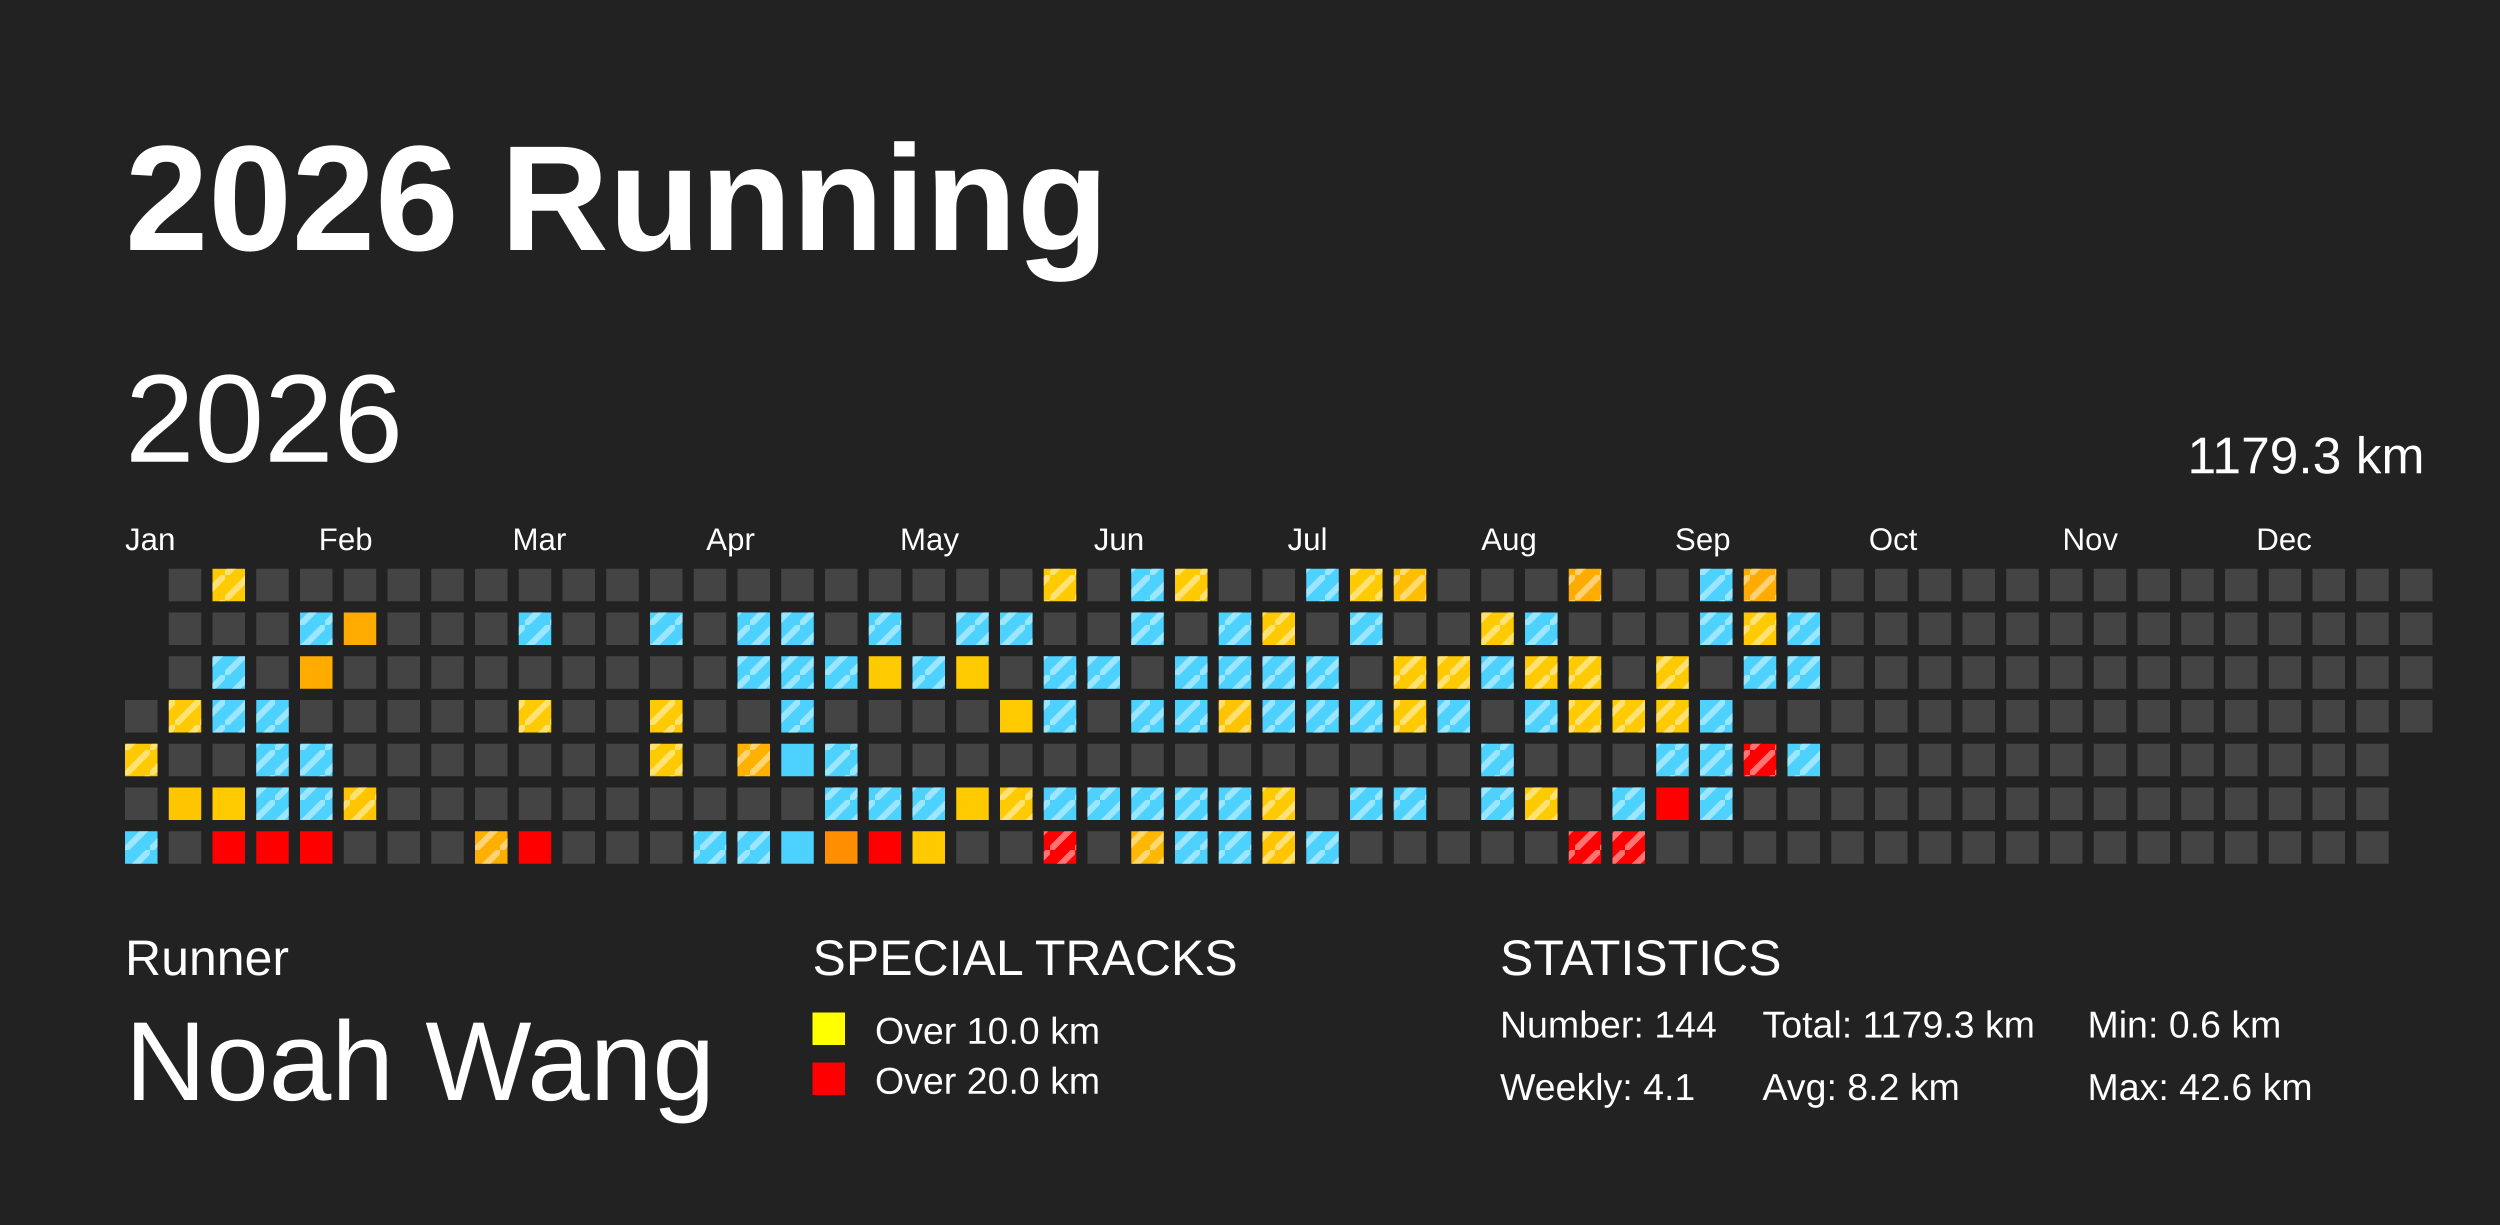
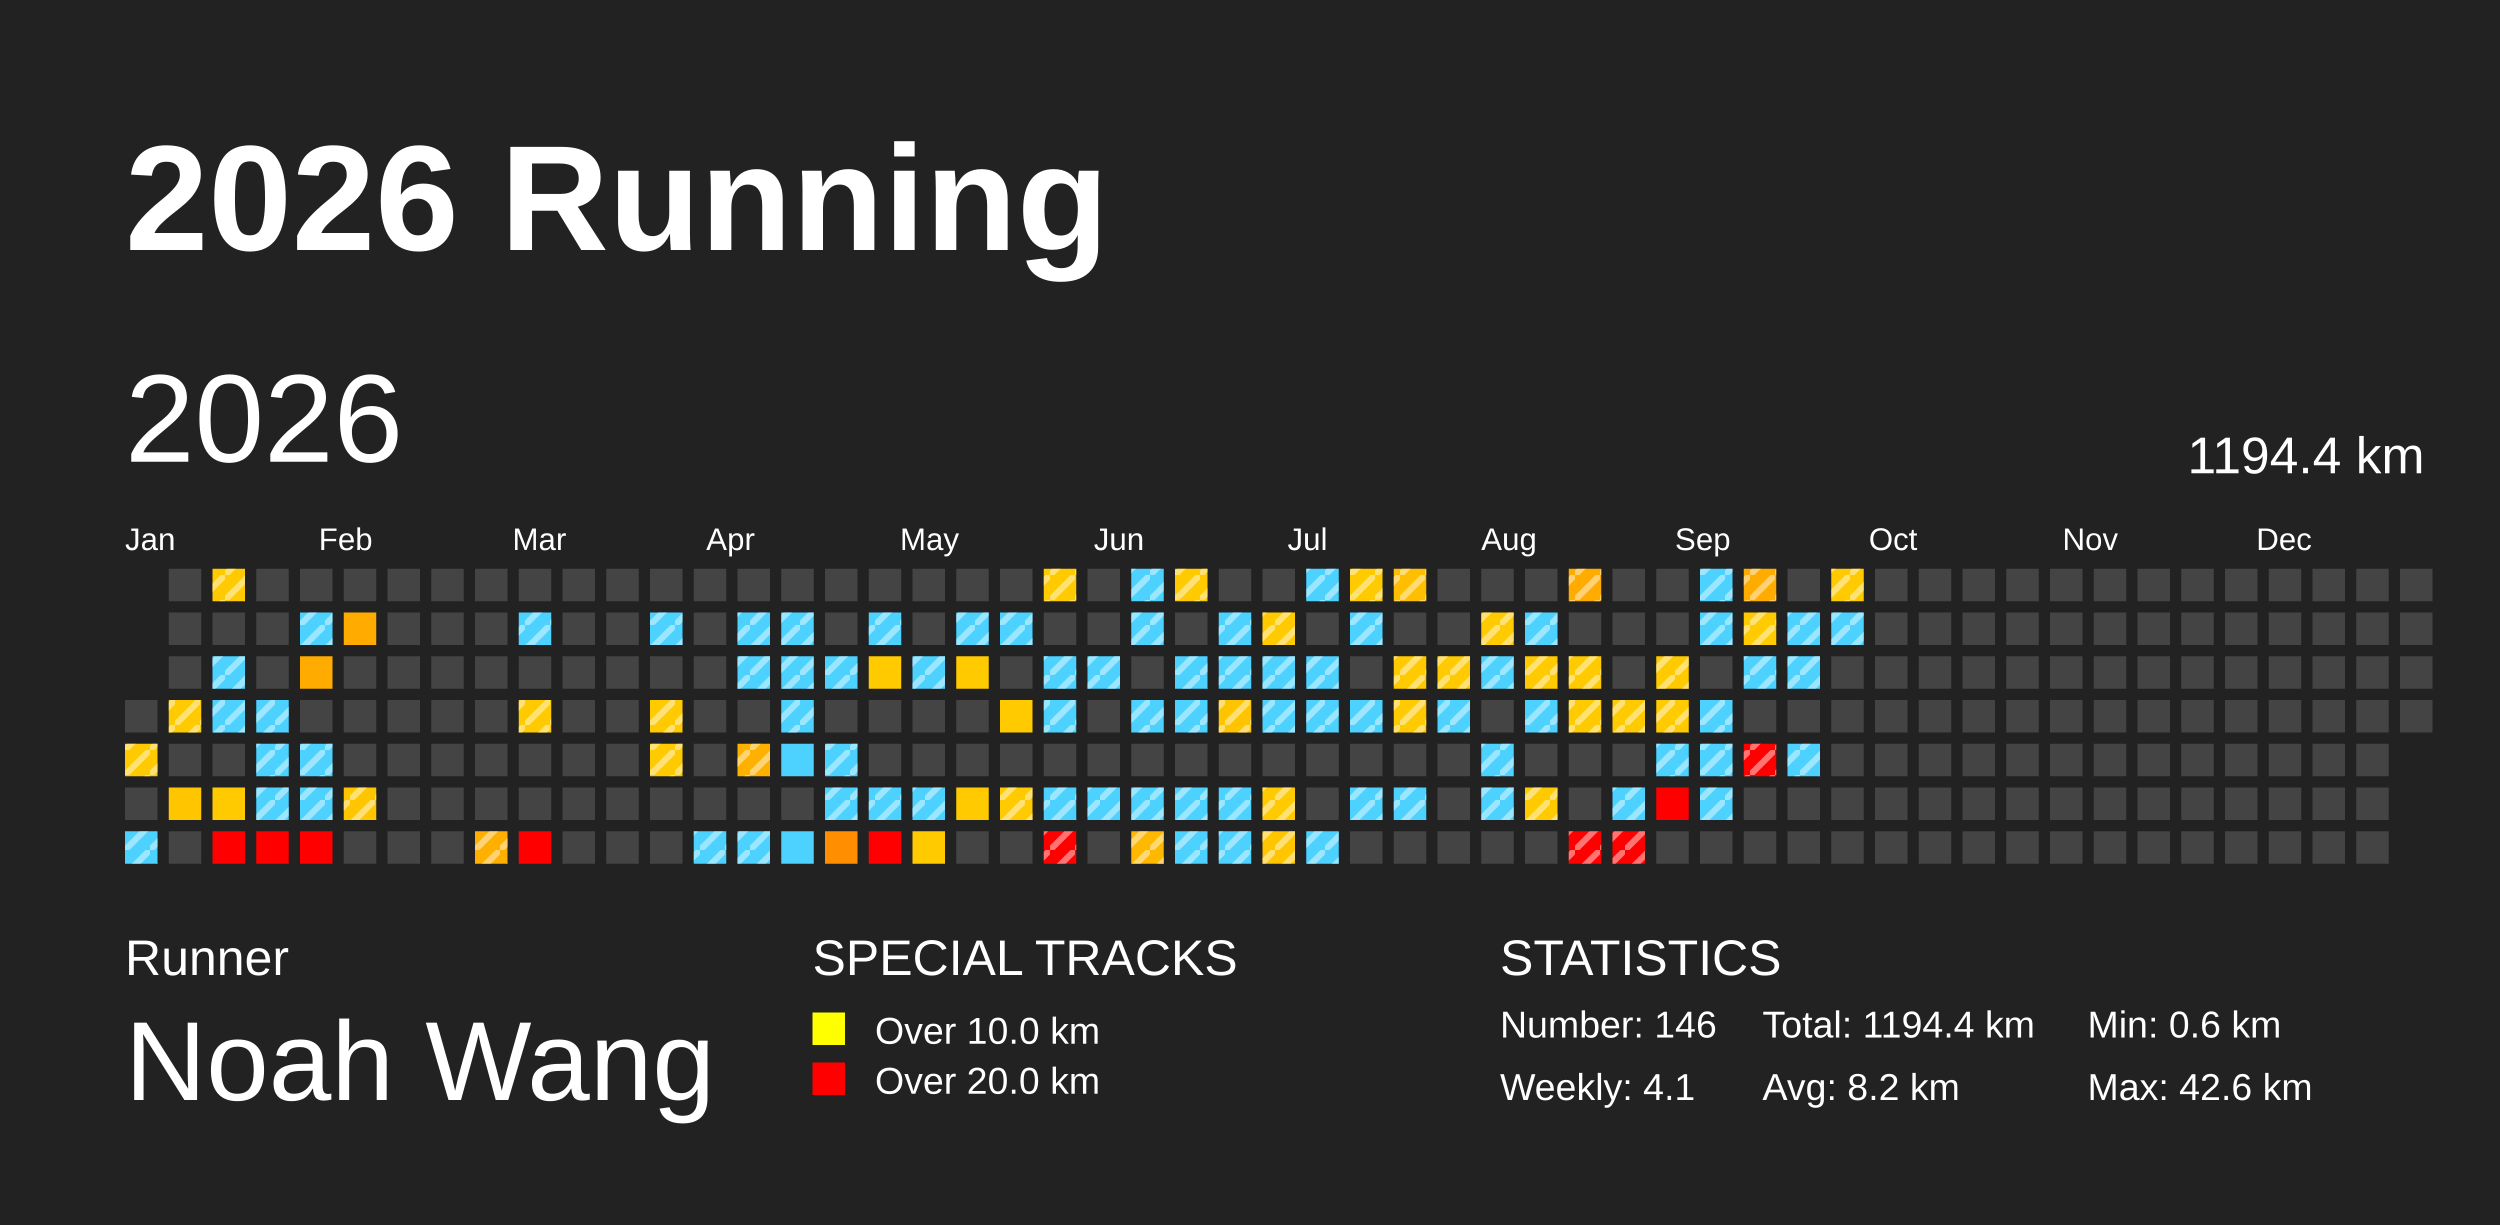
<svg xmlns="http://www.w3.org/2000/svg" baseProfile="full" height="98mm" version="1.1" viewBox="0,0,200,98" width="200mm">
  <defs>
    <pattern height="2" id="indoor-stripe" patternUnits="userSpaceOnUse" width="2">
      <line stroke="white" stroke-opacity="0.45" stroke-width="0.5" x1="0" x2="2" y1="2" y2="0" />
    </pattern>
  </defs>
  <rect fill="#222222" height="98" width="200" x="0" y="0" />
  <text fill="#FFFFFF" style="font-size:12px; font-family:Arial; font-weight:bold;" x="10" y="20">2026 Running</text>
  <text fill="#FFFFFF" style="font-size:4px; font-family:Arial" x="10" y="78">Runner</text>
  <text fill="#FFFFFF" style="font-size:9px; font-family:Arial" x="10" y="88">Noah Wang</text>
  <text fill="#FFFFFF" style="font-size:4px; font-family:Arial" x="65" y="78">SPECIAL TRACKS</text>
  <rect fill="yellow" height="2.6" width="2.6" x="65" y="81" />
  <text fill="#FFFFFF" style="font-size:3px; font-family:Arial" x="70" y="83.5">Over 10.0 km</text>
  <rect fill="red" height="2.6" width="2.6" x="65" y="85" />
  <text fill="#FFFFFF" style="font-size:3px; font-family:Arial" x="70" y="87.5">Over 20.0 km</text>
  <text fill="#FFFFFF" style="font-size:4px; font-family:Arial" x="120" y="78">STATISTICS</text>
-   <text fill="#FFFFFF" style="font-size:3px; font-family:Arial" x="120" y="83">Number: 144</text>
+   <text fill="#FFFFFF" style="font-size:3px; font-family:Arial" x="120" y="83">Number: 146</text>
  <text fill="#FFFFFF" style="font-size:3px; font-family:Arial" x="120" y="88">Weekly: 4.1</text>
-   <text fill="#FFFFFF" style="font-size:3px; font-family:Arial" x="141" y="83">Total: 1179.3 km</text>
+   <text fill="#FFFFFF" style="font-size:3px; font-family:Arial" x="141" y="83">Total: 1194.4 km</text>
  <text fill="#FFFFFF" style="font-size:3px; font-family:Arial" x="141" y="88">Avg: 8.2 km</text>
  <text fill="#FFFFFF" style="font-size:3px; font-family:Arial" x="167" y="83">Min: 0.6 km</text>
  <text fill="#FFFFFF" style="font-size:3px; font-family:Arial" x="167" y="88">Max: 42.6 km</text>
  <text dominant-baseline="hanging" fill="#FFFFFF" style="font-size:10.0px; font-family:Arial;" x="10" y="30">2026</text>
-   <text dominant-baseline="hanging" fill="#FFFFFF" style="font-size:4.125px; font-family:Arial;" x="175" y="35">1179.3 km</text>
+   <text dominant-baseline="hanging" fill="#FFFFFF" style="font-size:4.125px; font-family:Arial;" x="175" y="35">1194.4 km</text>
  <text fill="#FFFFFF" style="font-size:2.5px; font-family:Arial" x="10.0" y="44">Jan</text>
  <text fill="#FFFFFF" style="font-size:2.5px; font-family:Arial" x="25.5" y="44">Feb</text>
  <text fill="#FFFFFF" style="font-size:2.5px; font-family:Arial" x="41.0" y="44">Mar</text>
  <text fill="#FFFFFF" style="font-size:2.5px; font-family:Arial" x="56.5" y="44">Apr</text>
  <text fill="#FFFFFF" style="font-size:2.5px; font-family:Arial" x="72.0" y="44">May</text>
  <text fill="#FFFFFF" style="font-size:2.5px; font-family:Arial" x="87.5" y="44">Jun</text>
  <text fill="#FFFFFF" style="font-size:2.5px; font-family:Arial" x="103.0" y="44">Jul</text>
  <text fill="#FFFFFF" style="font-size:2.5px; font-family:Arial" x="118.5" y="44">Aug</text>
  <text fill="#FFFFFF" style="font-size:2.5px; font-family:Arial" x="134.0" y="44">Sep</text>
  <text fill="#FFFFFF" style="font-size:2.5px; font-family:Arial" x="149.5" y="44">Oct</text>
  <text fill="#FFFFFF" style="font-size:2.5px; font-family:Arial" x="165.0" y="44">Nov</text>
  <text fill="#FFFFFF" style="font-size:2.5px; font-family:Arial" x="180.5" y="44">Dec</text>
  <rect fill="#444444" height="2.6" width="2.6" x="10.0" y="56.0" />
  <rect fill="#ffca00" height="2.6" width="2.6" x="10.0" y="59.5" />
  <rect fill="url(#indoor-stripe)" height="2.6" style="pointer-events: none;" width="2.6" x="10.0" y="59.5" />
  <rect fill="#444444" height="2.6" width="2.6" x="10.0" y="63.0" />
  <rect fill="#4dd2ff" height="2.6" width="2.6" x="10.0" y="66.5" />
  <rect fill="url(#indoor-stripe)" height="2.6" style="pointer-events: none;" width="2.6" x="10.0" y="66.5" />
  <rect fill="#444444" height="2.6" width="2.6" x="13.5" y="45.5" />
  <rect fill="#444444" height="2.6" width="2.6" x="13.5" y="49.0" />
  <rect fill="#444444" height="2.6" width="2.6" x="13.5" y="52.5" />
  <rect fill="#ffca00" height="2.6" width="2.6" x="13.5" y="56.0" />
  <rect fill="url(#indoor-stripe)" height="2.6" style="pointer-events: none;" width="2.6" x="13.5" y="56.0" />
  <rect fill="#444444" height="2.6" width="2.6" x="13.5" y="59.5" />
  <rect fill="#ffc600" height="2.6" width="2.6" x="13.5" y="63.0" />
  <rect fill="#444444" height="2.6" width="2.6" x="13.5" y="66.5" />
  <rect fill="#ffca00" height="2.6" width="2.6" x="17.0" y="45.5" />
  <rect fill="url(#indoor-stripe)" height="2.6" style="pointer-events: none;" width="2.6" x="17.0" y="45.5" />
  <rect fill="#444444" height="2.6" width="2.6" x="17.0" y="49.0" />
  <rect fill="#4dd2ff" height="2.6" width="2.6" x="17.0" y="52.5" />
  <rect fill="url(#indoor-stripe)" height="2.6" style="pointer-events: none;" width="2.6" x="17.0" y="52.5" />
  <rect fill="#4dd2ff" height="2.6" width="2.6" x="17.0" y="56.0" />
  <rect fill="url(#indoor-stripe)" height="2.6" style="pointer-events: none;" width="2.6" x="17.0" y="56.0" />
  <rect fill="#444444" height="2.6" width="2.6" x="17.0" y="59.5" />
  <rect fill="#ffca00" height="2.6" width="2.6" x="17.0" y="63.0" />
  <rect fill="red" height="2.6" width="2.6" x="17.0" y="66.5" />
  <rect fill="#444444" height="2.6" width="2.6" x="20.5" y="45.5" />
  <rect fill="#444444" height="2.6" width="2.6" x="20.5" y="49.0" />
  <rect fill="#444444" height="2.6" width="2.6" x="20.5" y="52.5" />
  <rect fill="#4dd2ff" height="2.6" width="2.6" x="20.5" y="56.0" />
  <rect fill="url(#indoor-stripe)" height="2.6" style="pointer-events: none;" width="2.6" x="20.5" y="56.0" />
  <rect fill="#4dd2ff" height="2.6" width="2.6" x="20.5" y="59.5" />
  <rect fill="url(#indoor-stripe)" height="2.6" style="pointer-events: none;" width="2.6" x="20.5" y="59.5" />
  <rect fill="#4dd2ff" height="2.6" width="2.6" x="20.5" y="63.0" />
  <rect fill="url(#indoor-stripe)" height="2.6" style="pointer-events: none;" width="2.6" x="20.5" y="63.0" />
  <rect fill="red" height="2.6" width="2.6" x="20.5" y="66.5" />
  <rect fill="#444444" height="2.6" width="2.6" x="24.0" y="45.5" />
  <rect fill="#4dd2ff" height="2.6" width="2.6" x="24.0" y="49.0" />
  <rect fill="url(#indoor-stripe)" height="2.6" style="pointer-events: none;" width="2.6" x="24.0" y="49.0" />
  <rect fill="#ffab00" height="2.6" width="2.6" x="24.0" y="52.5" />
  <rect fill="#444444" height="2.6" width="2.6" x="24.0" y="56.0" />
  <rect fill="#4dd2ff" height="2.6" width="2.6" x="24.0" y="59.5" />
  <rect fill="url(#indoor-stripe)" height="2.6" style="pointer-events: none;" width="2.6" x="24.0" y="59.5" />
  <rect fill="#4dd2ff" height="2.6" width="2.6" x="24.0" y="63.0" />
  <rect fill="url(#indoor-stripe)" height="2.6" style="pointer-events: none;" width="2.6" x="24.0" y="63.0" />
  <rect fill="red" height="2.6" width="2.6" x="24.0" y="66.5" />
  <rect fill="#444444" height="2.6" width="2.6" x="27.5" y="45.5" />
  <rect fill="#ffab00" height="2.6" width="2.6" x="27.5" y="49.0" />
  <rect fill="#444444" height="2.6" width="2.6" x="27.5" y="52.5" />
  <rect fill="#444444" height="2.6" width="2.6" x="27.5" y="56.0" />
  <rect fill="#444444" height="2.6" width="2.6" x="27.5" y="59.5" />
  <rect fill="#ffc600" height="2.6" width="2.6" x="27.5" y="63.0" />
  <rect fill="url(#indoor-stripe)" height="2.6" style="pointer-events: none;" width="2.6" x="27.5" y="63.0" />
  <rect fill="#444444" height="2.6" width="2.6" x="27.5" y="66.5" />
  <rect fill="#444444" height="2.6" width="2.6" x="31.0" y="45.5" />
  <rect fill="#444444" height="2.6" width="2.6" x="31.0" y="49.0" />
  <rect fill="#444444" height="2.6" width="2.6" x="31.0" y="52.5" />
  <rect fill="#444444" height="2.6" width="2.6" x="31.0" y="56.0" />
  <rect fill="#444444" height="2.6" width="2.6" x="31.0" y="59.5" />
  <rect fill="#444444" height="2.6" width="2.6" x="31.0" y="63.0" />
  <rect fill="#444444" height="2.6" width="2.6" x="31.0" y="66.5" />
  <rect fill="#444444" height="2.6" width="2.6" x="34.5" y="45.5" />
  <rect fill="#444444" height="2.6" width="2.6" x="34.5" y="49.0" />
  <rect fill="#444444" height="2.6" width="2.6" x="34.5" y="52.5" />
  <rect fill="#444444" height="2.6" width="2.6" x="34.5" y="56.0" />
  <rect fill="#444444" height="2.6" width="2.6" x="34.5" y="59.5" />
  <rect fill="#444444" height="2.6" width="2.6" x="34.5" y="63.0" />
  <rect fill="#444444" height="2.6" width="2.6" x="34.5" y="66.5" />
  <rect fill="#444444" height="2.6" width="2.6" x="38.0" y="45.5" />
  <rect fill="#444444" height="2.6" width="2.6" x="38.0" y="49.0" />
  <rect fill="#444444" height="2.6" width="2.6" x="38.0" y="52.5" />
  <rect fill="#444444" height="2.6" width="2.6" x="38.0" y="56.0" />
  <rect fill="#444444" height="2.6" width="2.6" x="38.0" y="59.5" />
  <rect fill="#444444" height="2.6" width="2.6" x="38.0" y="63.0" />
  <rect fill="#ffaf00" height="2.6" width="2.6" x="38.0" y="66.5" />
  <rect fill="url(#indoor-stripe)" height="2.6" style="pointer-events: none;" width="2.6" x="38.0" y="66.5" />
  <rect fill="#444444" height="2.6" width="2.6" x="41.5" y="45.5" />
  <rect fill="#4dd2ff" height="2.6" width="2.6" x="41.5" y="49.0" />
  <rect fill="url(#indoor-stripe)" height="2.6" style="pointer-events: none;" width="2.6" x="41.5" y="49.0" />
  <rect fill="#444444" height="2.6" width="2.6" x="41.5" y="52.5" />
  <rect fill="#ffca00" height="2.6" width="2.6" x="41.5" y="56.0" />
  <rect fill="url(#indoor-stripe)" height="2.6" style="pointer-events: none;" width="2.6" x="41.5" y="56.0" />
  <rect fill="#444444" height="2.6" width="2.6" x="41.5" y="59.5" />
  <rect fill="#444444" height="2.6" width="2.6" x="41.5" y="63.0" />
  <rect fill="red" height="2.6" width="2.6" x="41.5" y="66.5" />
  <rect fill="#444444" height="2.6" width="2.6" x="45.0" y="45.5" />
  <rect fill="#444444" height="2.6" width="2.6" x="45.0" y="49.0" />
  <rect fill="#444444" height="2.6" width="2.6" x="45.0" y="52.5" />
  <rect fill="#444444" height="2.6" width="2.6" x="45.0" y="56.0" />
  <rect fill="#444444" height="2.6" width="2.6" x="45.0" y="59.5" />
  <rect fill="#444444" height="2.6" width="2.6" x="45.0" y="63.0" />
  <rect fill="#444444" height="2.6" width="2.6" x="45.0" y="66.5" />
  <rect fill="#444444" height="2.6" width="2.6" x="48.5" y="45.5" />
  <rect fill="#444444" height="2.6" width="2.6" x="48.5" y="49.0" />
  <rect fill="#444444" height="2.6" width="2.6" x="48.5" y="52.5" />
  <rect fill="#444444" height="2.6" width="2.6" x="48.5" y="56.0" />
  <rect fill="#444444" height="2.6" width="2.6" x="48.5" y="59.5" />
  <rect fill="#444444" height="2.6" width="2.6" x="48.5" y="63.0" />
  <rect fill="#444444" height="2.6" width="2.6" x="48.5" y="66.5" />
  <rect fill="#444444" height="2.6" width="2.6" x="52.0" y="45.5" />
  <rect fill="#4dd2ff" height="2.6" width="2.6" x="52.0" y="49.0" />
  <rect fill="url(#indoor-stripe)" height="2.6" style="pointer-events: none;" width="2.6" x="52.0" y="49.0" />
  <rect fill="#444444" height="2.6" width="2.6" x="52.0" y="52.5" />
  <rect fill="#ffca00" height="2.6" width="2.6" x="52.0" y="56.0" />
  <rect fill="url(#indoor-stripe)" height="2.6" style="pointer-events: none;" width="2.6" x="52.0" y="56.0" />
  <rect fill="#ffca00" height="2.6" width="2.6" x="52.0" y="59.5" />
  <rect fill="url(#indoor-stripe)" height="2.6" style="pointer-events: none;" width="2.6" x="52.0" y="59.5" />
  <rect fill="#444444" height="2.6" width="2.6" x="52.0" y="63.0" />
  <rect fill="#444444" height="2.6" width="2.6" x="52.0" y="66.5" />
  <rect fill="#444444" height="2.6" width="2.6" x="55.5" y="45.5" />
  <rect fill="#444444" height="2.6" width="2.6" x="55.5" y="49.0" />
  <rect fill="#444444" height="2.6" width="2.6" x="55.5" y="52.5" />
  <rect fill="#444444" height="2.6" width="2.6" x="55.5" y="56.0" />
  <rect fill="#444444" height="2.6" width="2.6" x="55.5" y="59.5" />
  <rect fill="#444444" height="2.6" width="2.6" x="55.5" y="63.0" />
  <rect fill="#4dd2ff" height="2.6" width="2.6" x="55.5" y="66.5" />
  <rect fill="url(#indoor-stripe)" height="2.6" style="pointer-events: none;" width="2.6" x="55.5" y="66.5" />
  <rect fill="#444444" height="2.6" width="2.6" x="59.0" y="45.5" />
  <rect fill="#4dd2ff" height="2.6" width="2.6" x="59.0" y="49.0" />
  <rect fill="url(#indoor-stripe)" height="2.6" style="pointer-events: none;" width="2.6" x="59.0" y="49.0" />
  <rect fill="#4dd2ff" height="2.6" width="2.6" x="59.0" y="52.5" />
  <rect fill="url(#indoor-stripe)" height="2.6" style="pointer-events: none;" width="2.6" x="59.0" y="52.5" />
  <rect fill="#444444" height="2.6" width="2.6" x="59.0" y="56.0" />
  <rect fill="#ffb100" height="2.6" width="2.6" x="59.0" y="59.5" />
  <rect fill="url(#indoor-stripe)" height="2.6" style="pointer-events: none;" width="2.6" x="59.0" y="59.5" />
  <rect fill="#444444" height="2.6" width="2.6" x="59.0" y="63.0" />
  <rect fill="#4dd2ff" height="2.6" width="2.6" x="59.0" y="66.5" />
  <rect fill="url(#indoor-stripe)" height="2.6" style="pointer-events: none;" width="2.6" x="59.0" y="66.5" />
  <rect fill="#444444" height="2.6" width="2.6" x="62.5" y="45.5" />
  <rect fill="#4dd2ff" height="2.6" width="2.6" x="62.5" y="49.0" />
  <rect fill="url(#indoor-stripe)" height="2.6" style="pointer-events: none;" width="2.6" x="62.5" y="49.0" />
  <rect fill="#4dd2ff" height="2.6" width="2.6" x="62.5" y="52.5" />
  <rect fill="url(#indoor-stripe)" height="2.6" style="pointer-events: none;" width="2.6" x="62.5" y="52.5" />
  <rect fill="#4dd2ff" height="2.6" width="2.6" x="62.5" y="56.0" />
  <rect fill="url(#indoor-stripe)" height="2.6" style="pointer-events: none;" width="2.6" x="62.5" y="56.0" />
  <rect fill="#4dd2ff" height="2.6" width="2.6" x="62.5" y="59.5" />
  <rect fill="#444444" height="2.6" width="2.6" x="62.5" y="63.0" />
  <rect fill="#4dd2ff" height="2.6" width="2.6" x="62.5" y="66.5" />
  <rect fill="#444444" height="2.6" width="2.6" x="66.0" y="45.5" />
  <rect fill="#444444" height="2.6" width="2.6" x="66.0" y="49.0" />
  <rect fill="#4dd2ff" height="2.6" width="2.6" x="66.0" y="52.5" />
  <rect fill="url(#indoor-stripe)" height="2.6" style="pointer-events: none;" width="2.6" x="66.0" y="52.5" />
  <rect fill="#444444" height="2.6" width="2.6" x="66.0" y="56.0" />
  <rect fill="#4dd2ff" height="2.6" width="2.6" x="66.0" y="59.5" />
  <rect fill="url(#indoor-stripe)" height="2.6" style="pointer-events: none;" width="2.6" x="66.0" y="59.5" />
  <rect fill="#4dd2ff" height="2.6" width="2.6" x="66.0" y="63.0" />
  <rect fill="url(#indoor-stripe)" height="2.6" style="pointer-events: none;" width="2.6" x="66.0" y="63.0" />
  <rect fill="#ff8f00" height="2.6" width="2.6" x="66.0" y="66.5" />
  <rect fill="#444444" height="2.6" width="2.6" x="69.5" y="45.5" />
  <rect fill="#4dd2ff" height="2.6" width="2.6" x="69.5" y="49.0" />
  <rect fill="url(#indoor-stripe)" height="2.6" style="pointer-events: none;" width="2.6" x="69.5" y="49.0" />
  <rect fill="#ffca00" height="2.6" width="2.6" x="69.5" y="52.5" />
  <rect fill="#444444" height="2.6" width="2.6" x="69.5" y="56.0" />
  <rect fill="#444444" height="2.6" width="2.6" x="69.5" y="59.5" />
  <rect fill="#4dd2ff" height="2.6" width="2.6" x="69.5" y="63.0" />
  <rect fill="url(#indoor-stripe)" height="2.6" style="pointer-events: none;" width="2.6" x="69.5" y="63.0" />
  <rect fill="red" height="2.6" width="2.6" x="69.5" y="66.5" />
  <rect fill="#444444" height="2.6" width="2.6" x="73.0" y="45.5" />
  <rect fill="#444444" height="2.6" width="2.6" x="73.0" y="49.0" />
  <rect fill="#4dd2ff" height="2.6" width="2.6" x="73.0" y="52.5" />
  <rect fill="url(#indoor-stripe)" height="2.6" style="pointer-events: none;" width="2.6" x="73.0" y="52.5" />
  <rect fill="#444444" height="2.6" width="2.6" x="73.0" y="56.0" />
  <rect fill="#444444" height="2.6" width="2.6" x="73.0" y="59.5" />
  <rect fill="#4dd2ff" height="2.6" width="2.6" x="73.0" y="63.0" />
  <rect fill="url(#indoor-stripe)" height="2.6" style="pointer-events: none;" width="2.6" x="73.0" y="63.0" />
  <rect fill="#ffca00" height="2.6" width="2.6" x="73.0" y="66.5" />
  <rect fill="#444444" height="2.6" width="2.6" x="76.5" y="45.5" />
  <rect fill="#4dd2ff" height="2.6" width="2.6" x="76.5" y="49.0" />
  <rect fill="url(#indoor-stripe)" height="2.6" style="pointer-events: none;" width="2.6" x="76.5" y="49.0" />
  <rect fill="#ffca00" height="2.6" width="2.6" x="76.5" y="52.5" />
  <rect fill="#444444" height="2.6" width="2.6" x="76.5" y="56.0" />
  <rect fill="#444444" height="2.6" width="2.6" x="76.5" y="59.5" />
  <rect fill="#ffca00" height="2.6" width="2.6" x="76.5" y="63.0" />
  <rect fill="#444444" height="2.6" width="2.6" x="76.5" y="66.5" />
  <rect fill="#444444" height="2.6" width="2.6" x="80.0" y="45.5" />
  <rect fill="#4dd2ff" height="2.6" width="2.6" x="80.0" y="49.0" />
  <rect fill="url(#indoor-stripe)" height="2.6" style="pointer-events: none;" width="2.6" x="80.0" y="49.0" />
  <rect fill="#444444" height="2.6" width="2.6" x="80.0" y="52.5" />
  <rect fill="#ffca00" height="2.6" width="2.6" x="80.0" y="56.0" />
  <rect fill="#444444" height="2.6" width="2.6" x="80.0" y="59.5" />
  <rect fill="#ffca00" height="2.6" width="2.6" x="80.0" y="63.0" />
  <rect fill="url(#indoor-stripe)" height="2.6" style="pointer-events: none;" width="2.6" x="80.0" y="63.0" />
  <rect fill="#444444" height="2.6" width="2.6" x="80.0" y="66.5" />
  <rect fill="#ffca00" height="2.6" width="2.6" x="83.5" y="45.5" />
  <rect fill="url(#indoor-stripe)" height="2.6" style="pointer-events: none;" width="2.6" x="83.5" y="45.5" />
  <rect fill="#444444" height="2.6" width="2.6" x="83.5" y="49.0" />
  <rect fill="#4dd2ff" height="2.6" width="2.6" x="83.5" y="52.5" />
  <rect fill="url(#indoor-stripe)" height="2.6" style="pointer-events: none;" width="2.6" x="83.5" y="52.5" />
  <rect fill="#4dd2ff" height="2.6" width="2.6" x="83.5" y="56.0" />
  <rect fill="url(#indoor-stripe)" height="2.6" style="pointer-events: none;" width="2.6" x="83.5" y="56.0" />
  <rect fill="#444444" height="2.6" width="2.6" x="83.5" y="59.5" />
  <rect fill="#4dd2ff" height="2.6" width="2.6" x="83.5" y="63.0" />
  <rect fill="url(#indoor-stripe)" height="2.6" style="pointer-events: none;" width="2.6" x="83.5" y="63.0" />
  <rect fill="red" height="2.6" width="2.6" x="83.5" y="66.5" />
  <rect fill="url(#indoor-stripe)" height="2.6" style="pointer-events: none;" width="2.6" x="83.5" y="66.5" />
  <rect fill="#444444" height="2.6" width="2.6" x="87.0" y="45.5" />
  <rect fill="#444444" height="2.6" width="2.6" x="87.0" y="49.0" />
  <rect fill="#4dd2ff" height="2.6" width="2.6" x="87.0" y="52.5" />
  <rect fill="url(#indoor-stripe)" height="2.6" style="pointer-events: none;" width="2.6" x="87.0" y="52.5" />
  <rect fill="#444444" height="2.6" width="2.6" x="87.0" y="56.0" />
  <rect fill="#444444" height="2.6" width="2.6" x="87.0" y="59.5" />
  <rect fill="#4dd2ff" height="2.6" width="2.6" x="87.0" y="63.0" />
  <rect fill="url(#indoor-stripe)" height="2.6" style="pointer-events: none;" width="2.6" x="87.0" y="63.0" />
  <rect fill="#444444" height="2.6" width="2.6" x="87.0" y="66.5" />
  <rect fill="#4dd2ff" height="2.6" width="2.6" x="90.5" y="45.5" />
  <rect fill="url(#indoor-stripe)" height="2.6" style="pointer-events: none;" width="2.6" x="90.5" y="45.5" />
  <rect fill="#4dd2ff" height="2.6" width="2.6" x="90.5" y="49.0" />
  <rect fill="url(#indoor-stripe)" height="2.6" style="pointer-events: none;" width="2.6" x="90.5" y="49.0" />
  <rect fill="#444444" height="2.6" width="2.6" x="90.5" y="52.5" />
  <rect fill="#4dd2ff" height="2.6" width="2.6" x="90.5" y="56.0" />
  <rect fill="url(#indoor-stripe)" height="2.6" style="pointer-events: none;" width="2.6" x="90.5" y="56.0" />
  <rect fill="#444444" height="2.6" width="2.6" x="90.5" y="59.5" />
  <rect fill="#4dd2ff" height="2.6" width="2.6" x="90.5" y="63.0" />
  <rect fill="url(#indoor-stripe)" height="2.6" style="pointer-events: none;" width="2.6" x="90.5" y="63.0" />
  <rect fill="#ffb800" height="2.6" width="2.6" x="90.5" y="66.5" />
  <rect fill="url(#indoor-stripe)" height="2.6" style="pointer-events: none;" width="2.6" x="90.5" y="66.5" />
  <rect fill="#ffca00" height="2.6" width="2.6" x="94.0" y="45.5" />
  <rect fill="url(#indoor-stripe)" height="2.6" style="pointer-events: none;" width="2.6" x="94.0" y="45.5" />
  <rect fill="#444444" height="2.6" width="2.6" x="94.0" y="49.0" />
  <rect fill="#4dd2ff" height="2.6" width="2.6" x="94.0" y="52.5" />
  <rect fill="url(#indoor-stripe)" height="2.6" style="pointer-events: none;" width="2.6" x="94.0" y="52.5" />
  <rect fill="#4dd2ff" height="2.6" width="2.6" x="94.0" y="56.0" />
  <rect fill="url(#indoor-stripe)" height="2.6" style="pointer-events: none;" width="2.6" x="94.0" y="56.0" />
  <rect fill="#444444" height="2.6" width="2.6" x="94.0" y="59.5" />
  <rect fill="#4dd2ff" height="2.6" width="2.6" x="94.0" y="63.0" />
  <rect fill="url(#indoor-stripe)" height="2.6" style="pointer-events: none;" width="2.6" x="94.0" y="63.0" />
  <rect fill="#4dd2ff" height="2.6" width="2.6" x="94.0" y="66.5" />
  <rect fill="url(#indoor-stripe)" height="2.6" style="pointer-events: none;" width="2.6" x="94.0" y="66.5" />
  <rect fill="#444444" height="2.6" width="2.6" x="97.5" y="45.5" />
  <rect fill="#4dd2ff" height="2.6" width="2.6" x="97.5" y="49.0" />
  <rect fill="url(#indoor-stripe)" height="2.6" style="pointer-events: none;" width="2.6" x="97.5" y="49.0" />
  <rect fill="#4dd2ff" height="2.6" width="2.6" x="97.5" y="52.5" />
  <rect fill="url(#indoor-stripe)" height="2.6" style="pointer-events: none;" width="2.6" x="97.5" y="52.5" />
  <rect fill="#ffc400" height="2.6" width="2.6" x="97.5" y="56.0" />
  <rect fill="url(#indoor-stripe)" height="2.6" style="pointer-events: none;" width="2.6" x="97.5" y="56.0" />
  <rect fill="#444444" height="2.6" width="2.6" x="97.5" y="59.5" />
  <rect fill="#4dd2ff" height="2.6" width="2.6" x="97.5" y="63.0" />
  <rect fill="url(#indoor-stripe)" height="2.6" style="pointer-events: none;" width="2.6" x="97.5" y="63.0" />
  <rect fill="#4dd2ff" height="2.6" width="2.6" x="97.5" y="66.5" />
  <rect fill="url(#indoor-stripe)" height="2.6" style="pointer-events: none;" width="2.6" x="97.5" y="66.5" />
  <rect fill="#444444" height="2.6" width="2.6" x="101.0" y="45.5" />
  <rect fill="#ffca00" height="2.6" width="2.6" x="101.0" y="49.0" />
  <rect fill="url(#indoor-stripe)" height="2.6" style="pointer-events: none;" width="2.6" x="101.0" y="49.0" />
  <rect fill="#4dd2ff" height="2.6" width="2.6" x="101.0" y="52.5" />
  <rect fill="url(#indoor-stripe)" height="2.6" style="pointer-events: none;" width="2.6" x="101.0" y="52.5" />
  <rect fill="#4dd2ff" height="2.6" width="2.6" x="101.0" y="56.0" />
  <rect fill="url(#indoor-stripe)" height="2.6" style="pointer-events: none;" width="2.6" x="101.0" y="56.0" />
  <rect fill="#444444" height="2.6" width="2.6" x="101.0" y="59.5" />
  <rect fill="#ffca00" height="2.6" width="2.6" x="101.0" y="63.0" />
  <rect fill="url(#indoor-stripe)" height="2.6" style="pointer-events: none;" width="2.6" x="101.0" y="63.0" />
  <rect fill="#ffc600" height="2.6" width="2.6" x="101.0" y="66.5" />
  <rect fill="url(#indoor-stripe)" height="2.6" style="pointer-events: none;" width="2.6" x="101.0" y="66.5" />
  <rect fill="#4dd2ff" height="2.6" width="2.6" x="104.5" y="45.5" />
  <rect fill="url(#indoor-stripe)" height="2.6" style="pointer-events: none;" width="2.6" x="104.5" y="45.5" />
  <rect fill="#444444" height="2.6" width="2.6" x="104.5" y="49.0" />
  <rect fill="#4dd2ff" height="2.6" width="2.6" x="104.5" y="52.5" />
  <rect fill="url(#indoor-stripe)" height="2.6" style="pointer-events: none;" width="2.6" x="104.5" y="52.5" />
  <rect fill="#4dd2ff" height="2.6" width="2.6" x="104.5" y="56.0" />
  <rect fill="url(#indoor-stripe)" height="2.6" style="pointer-events: none;" width="2.6" x="104.5" y="56.0" />
  <rect fill="#444444" height="2.6" width="2.6" x="104.5" y="59.5" />
  <rect fill="#444444" height="2.6" width="2.6" x="104.5" y="63.0" />
  <rect fill="#4dd2ff" height="2.6" width="2.6" x="104.5" y="66.5" />
  <rect fill="url(#indoor-stripe)" height="2.6" style="pointer-events: none;" width="2.6" x="104.5" y="66.5" />
  <rect fill="#ffca00" height="2.6" width="2.6" x="108.0" y="45.5" />
  <rect fill="url(#indoor-stripe)" height="2.6" style="pointer-events: none;" width="2.6" x="108.0" y="45.5" />
  <rect fill="#4dd2ff" height="2.6" width="2.6" x="108.0" y="49.0" />
  <rect fill="url(#indoor-stripe)" height="2.6" style="pointer-events: none;" width="2.6" x="108.0" y="49.0" />
  <rect fill="#444444" height="2.6" width="2.6" x="108.0" y="52.5" />
  <rect fill="#4dd2ff" height="2.6" width="2.6" x="108.0" y="56.0" />
  <rect fill="url(#indoor-stripe)" height="2.6" style="pointer-events: none;" width="2.6" x="108.0" y="56.0" />
  <rect fill="#444444" height="2.6" width="2.6" x="108.0" y="59.5" />
  <rect fill="#4dd2ff" height="2.6" width="2.6" x="108.0" y="63.0" />
  <rect fill="url(#indoor-stripe)" height="2.6" style="pointer-events: none;" width="2.6" x="108.0" y="63.0" />
  <rect fill="#444444" height="2.6" width="2.6" x="108.0" y="66.5" />
  <rect fill="#ffbe00" height="2.6" width="2.6" x="111.5" y="45.5" />
  <rect fill="url(#indoor-stripe)" height="2.6" style="pointer-events: none;" width="2.6" x="111.5" y="45.5" />
  <rect fill="#444444" height="2.6" width="2.6" x="111.5" y="49.0" />
  <rect fill="#ffca00" height="2.6" width="2.6" x="111.5" y="52.5" />
  <rect fill="url(#indoor-stripe)" height="2.6" style="pointer-events: none;" width="2.6" x="111.5" y="52.5" />
  <rect fill="#ffca00" height="2.6" width="2.6" x="111.5" y="56.0" />
  <rect fill="url(#indoor-stripe)" height="2.6" style="pointer-events: none;" width="2.6" x="111.5" y="56.0" />
  <rect fill="#444444" height="2.6" width="2.6" x="111.5" y="59.5" />
  <rect fill="#4dd2ff" height="2.6" width="2.6" x="111.5" y="63.0" />
  <rect fill="url(#indoor-stripe)" height="2.6" style="pointer-events: none;" width="2.6" x="111.5" y="63.0" />
  <rect fill="#444444" height="2.6" width="2.6" x="111.5" y="66.5" />
  <rect fill="#444444" height="2.6" width="2.6" x="115.0" y="45.5" />
  <rect fill="#444444" height="2.6" width="2.6" x="115.0" y="49.0" />
  <rect fill="#ffca00" height="2.6" width="2.6" x="115.0" y="52.5" />
  <rect fill="url(#indoor-stripe)" height="2.6" style="pointer-events: none;" width="2.6" x="115.0" y="52.5" />
  <rect fill="#4dd2ff" height="2.6" width="2.6" x="115.0" y="56.0" />
  <rect fill="url(#indoor-stripe)" height="2.6" style="pointer-events: none;" width="2.6" x="115.0" y="56.0" />
  <rect fill="#444444" height="2.6" width="2.6" x="115.0" y="59.5" />
  <rect fill="#444444" height="2.6" width="2.6" x="115.0" y="63.0" />
  <rect fill="#444444" height="2.6" width="2.6" x="115.0" y="66.5" />
  <rect fill="#444444" height="2.6" width="2.6" x="118.5" y="45.5" />
  <rect fill="#ffca00" height="2.6" width="2.6" x="118.5" y="49.0" />
  <rect fill="url(#indoor-stripe)" height="2.6" style="pointer-events: none;" width="2.6" x="118.5" y="49.0" />
  <rect fill="#4dd2ff" height="2.6" width="2.6" x="118.5" y="52.5" />
  <rect fill="url(#indoor-stripe)" height="2.6" style="pointer-events: none;" width="2.6" x="118.5" y="52.5" />
  <rect fill="#444444" height="2.6" width="2.6" x="118.5" y="56.0" />
  <rect fill="#4dd2ff" height="2.6" width="2.6" x="118.5" y="59.5" />
  <rect fill="url(#indoor-stripe)" height="2.6" style="pointer-events: none;" width="2.6" x="118.5" y="59.5" />
  <rect fill="#4dd2ff" height="2.6" width="2.6" x="118.5" y="63.0" />
  <rect fill="url(#indoor-stripe)" height="2.6" style="pointer-events: none;" width="2.6" x="118.5" y="63.0" />
  <rect fill="#444444" height="2.6" width="2.6" x="118.5" y="66.5" />
  <rect fill="#444444" height="2.6" width="2.6" x="122.0" y="45.5" />
  <rect fill="#4dd2ff" height="2.6" width="2.6" x="122.0" y="49.0" />
  <rect fill="url(#indoor-stripe)" height="2.6" style="pointer-events: none;" width="2.6" x="122.0" y="49.0" />
  <rect fill="#ffca00" height="2.6" width="2.6" x="122.0" y="52.5" />
  <rect fill="url(#indoor-stripe)" height="2.6" style="pointer-events: none;" width="2.6" x="122.0" y="52.5" />
  <rect fill="#4dd2ff" height="2.6" width="2.6" x="122.0" y="56.0" />
  <rect fill="url(#indoor-stripe)" height="2.6" style="pointer-events: none;" width="2.6" x="122.0" y="56.0" />
  <rect fill="#444444" height="2.6" width="2.6" x="122.0" y="59.5" />
  <rect fill="#ffca00" height="2.6" width="2.6" x="122.0" y="63.0" />
  <rect fill="url(#indoor-stripe)" height="2.6" style="pointer-events: none;" width="2.6" x="122.0" y="63.0" />
  <rect fill="#444444" height="2.6" width="2.6" x="122.0" y="66.5" />
  <rect fill="#ffab00" height="2.6" width="2.6" x="125.5" y="45.5" />
  <rect fill="url(#indoor-stripe)" height="2.6" style="pointer-events: none;" width="2.6" x="125.5" y="45.5" />
  <rect fill="#444444" height="2.6" width="2.6" x="125.5" y="49.0" />
  <rect fill="#ffca00" height="2.6" width="2.6" x="125.5" y="52.5" />
  <rect fill="url(#indoor-stripe)" height="2.6" style="pointer-events: none;" width="2.6" x="125.5" y="52.5" />
  <rect fill="#ffca00" height="2.6" width="2.6" x="125.5" y="56.0" />
  <rect fill="url(#indoor-stripe)" height="2.6" style="pointer-events: none;" width="2.6" x="125.5" y="56.0" />
  <rect fill="#444444" height="2.6" width="2.6" x="125.5" y="59.5" />
  <rect fill="#444444" height="2.6" width="2.6" x="125.5" y="63.0" />
  <rect fill="red" height="2.6" width="2.6" x="125.5" y="66.5" />
  <rect fill="url(#indoor-stripe)" height="2.6" style="pointer-events: none;" width="2.6" x="125.5" y="66.5" />
  <rect fill="#444444" height="2.6" width="2.6" x="129.0" y="45.5" />
  <rect fill="#444444" height="2.6" width="2.6" x="129.0" y="49.0" />
  <rect fill="#444444" height="2.6" width="2.6" x="129.0" y="52.5" />
  <rect fill="#ffca00" height="2.6" width="2.6" x="129.0" y="56.0" />
  <rect fill="url(#indoor-stripe)" height="2.6" style="pointer-events: none;" width="2.6" x="129.0" y="56.0" />
  <rect fill="#444444" height="2.6" width="2.6" x="129.0" y="59.5" />
  <rect fill="#4dd2ff" height="2.6" width="2.6" x="129.0" y="63.0" />
  <rect fill="url(#indoor-stripe)" height="2.6" style="pointer-events: none;" width="2.6" x="129.0" y="63.0" />
  <rect fill="red" height="2.6" width="2.6" x="129.0" y="66.5" />
  <rect fill="url(#indoor-stripe)" height="2.6" style="pointer-events: none;" width="2.6" x="129.0" y="66.5" />
  <rect fill="#444444" height="2.6" width="2.6" x="132.5" y="45.5" />
  <rect fill="#444444" height="2.6" width="2.6" x="132.5" y="49.0" />
  <rect fill="#ffca00" height="2.6" width="2.6" x="132.5" y="52.5" />
  <rect fill="url(#indoor-stripe)" height="2.6" style="pointer-events: none;" width="2.6" x="132.5" y="52.5" />
  <rect fill="#ffca00" height="2.6" width="2.6" x="132.5" y="56.0" />
  <rect fill="url(#indoor-stripe)" height="2.6" style="pointer-events: none;" width="2.6" x="132.5" y="56.0" />
  <rect fill="#4dd2ff" height="2.6" width="2.6" x="132.5" y="59.5" />
  <rect fill="url(#indoor-stripe)" height="2.6" style="pointer-events: none;" width="2.6" x="132.5" y="59.5" />
  <rect fill="red" height="2.6" width="2.6" x="132.5" y="63.0" />
  <rect fill="#444444" height="2.6" width="2.6" x="132.5" y="66.5" />
  <rect fill="#4dd2ff" height="2.6" width="2.6" x="136.0" y="45.5" />
  <rect fill="url(#indoor-stripe)" height="2.6" style="pointer-events: none;" width="2.6" x="136.0" y="45.5" />
  <rect fill="#4dd2ff" height="2.6" width="2.6" x="136.0" y="49.0" />
  <rect fill="url(#indoor-stripe)" height="2.6" style="pointer-events: none;" width="2.6" x="136.0" y="49.0" />
  <rect fill="#444444" height="2.6" width="2.6" x="136.0" y="52.5" />
  <rect fill="#4dd2ff" height="2.6" width="2.6" x="136.0" y="56.0" />
  <rect fill="url(#indoor-stripe)" height="2.6" style="pointer-events: none;" width="2.6" x="136.0" y="56.0" />
  <rect fill="#4dd2ff" height="2.6" width="2.6" x="136.0" y="59.5" />
  <rect fill="url(#indoor-stripe)" height="2.6" style="pointer-events: none;" width="2.6" x="136.0" y="59.5" />
  <rect fill="#4dd2ff" height="2.6" width="2.6" x="136.0" y="63.0" />
  <rect fill="url(#indoor-stripe)" height="2.6" style="pointer-events: none;" width="2.6" x="136.0" y="63.0" />
  <rect fill="#444444" height="2.6" width="2.6" x="136.0" y="66.5" />
  <rect fill="#ffab00" height="2.6" width="2.6" x="139.5" y="45.5" />
  <rect fill="url(#indoor-stripe)" height="2.6" style="pointer-events: none;" width="2.6" x="139.5" y="45.5" />
  <rect fill="#ffca00" height="2.6" width="2.6" x="139.5" y="49.0" />
  <rect fill="url(#indoor-stripe)" height="2.6" style="pointer-events: none;" width="2.6" x="139.5" y="49.0" />
  <rect fill="#4dd2ff" height="2.6" width="2.6" x="139.5" y="52.5" />
  <rect fill="url(#indoor-stripe)" height="2.6" style="pointer-events: none;" width="2.6" x="139.5" y="52.5" />
  <rect fill="#444444" height="2.6" width="2.6" x="139.5" y="56.0" />
  <rect fill="red" height="2.6" width="2.6" x="139.5" y="59.5" />
  <rect fill="url(#indoor-stripe)" height="2.6" style="pointer-events: none;" width="2.6" x="139.5" y="59.5" />
  <rect fill="#444444" height="2.6" width="2.6" x="139.5" y="63.0" />
  <rect fill="#444444" height="2.6" width="2.6" x="139.5" y="66.5" />
  <rect fill="#444444" height="2.6" width="2.6" x="143.0" y="45.5" />
  <rect fill="#4dd2ff" height="2.6" width="2.6" x="143.0" y="49.0" />
  <rect fill="url(#indoor-stripe)" height="2.6" style="pointer-events: none;" width="2.6" x="143.0" y="49.0" />
  <rect fill="#4dd2ff" height="2.6" width="2.6" x="143.0" y="52.5" />
  <rect fill="url(#indoor-stripe)" height="2.6" style="pointer-events: none;" width="2.6" x="143.0" y="52.5" />
  <rect fill="#444444" height="2.6" width="2.6" x="143.0" y="56.0" />
  <rect fill="#4dd2ff" height="2.6" width="2.6" x="143.0" y="59.5" />
  <rect fill="url(#indoor-stripe)" height="2.6" style="pointer-events: none;" width="2.6" x="143.0" y="59.5" />
  <rect fill="#444444" height="2.6" width="2.6" x="143.0" y="63.0" />
  <rect fill="#444444" height="2.6" width="2.6" x="143.0" y="66.5" />
-   <rect fill="#444444" height="2.6" width="2.6" x="146.5" y="45.5" />
-   <rect fill="#444444" height="2.6" width="2.6" x="146.5" y="49.0" />
+   <rect fill="#ffca00" height="2.6" width="2.6" x="146.5" y="45.5" />
+   <rect fill="url(#indoor-stripe)" height="2.6" style="pointer-events: none;" width="2.6" x="146.5" y="45.5" />
+   <rect fill="#4dd2ff" height="2.6" width="2.6" x="146.5" y="49.0" />
+   <rect fill="url(#indoor-stripe)" height="2.6" style="pointer-events: none;" width="2.6" x="146.5" y="49.0" />
  <rect fill="#444444" height="2.6" width="2.6" x="146.5" y="52.5" />
  <rect fill="#444444" height="2.6" width="2.6" x="146.5" y="56.0" />
  <rect fill="#444444" height="2.6" width="2.6" x="146.5" y="59.5" />
  <rect fill="#444444" height="2.6" width="2.6" x="146.5" y="63.0" />
  <rect fill="#444444" height="2.6" width="2.6" x="146.5" y="66.5" />
  <rect fill="#444444" height="2.6" width="2.6" x="150.0" y="45.5" />
  <rect fill="#444444" height="2.6" width="2.6" x="150.0" y="49.0" />
  <rect fill="#444444" height="2.6" width="2.6" x="150.0" y="52.5" />
  <rect fill="#444444" height="2.6" width="2.6" x="150.0" y="56.0" />
  <rect fill="#444444" height="2.6" width="2.6" x="150.0" y="59.5" />
  <rect fill="#444444" height="2.6" width="2.6" x="150.0" y="63.0" />
  <rect fill="#444444" height="2.6" width="2.6" x="150.0" y="66.5" />
  <rect fill="#444444" height="2.6" width="2.6" x="153.5" y="45.5" />
  <rect fill="#444444" height="2.6" width="2.6" x="153.5" y="49.0" />
  <rect fill="#444444" height="2.6" width="2.6" x="153.5" y="52.5" />
  <rect fill="#444444" height="2.6" width="2.6" x="153.5" y="56.0" />
  <rect fill="#444444" height="2.6" width="2.6" x="153.5" y="59.5" />
  <rect fill="#444444" height="2.6" width="2.6" x="153.5" y="63.0" />
  <rect fill="#444444" height="2.6" width="2.6" x="153.5" y="66.5" />
  <rect fill="#444444" height="2.6" width="2.6" x="157.0" y="45.5" />
  <rect fill="#444444" height="2.6" width="2.6" x="157.0" y="49.0" />
  <rect fill="#444444" height="2.6" width="2.6" x="157.0" y="52.5" />
  <rect fill="#444444" height="2.6" width="2.6" x="157.0" y="56.0" />
  <rect fill="#444444" height="2.6" width="2.6" x="157.0" y="59.5" />
  <rect fill="#444444" height="2.6" width="2.6" x="157.0" y="63.0" />
  <rect fill="#444444" height="2.6" width="2.6" x="157.0" y="66.5" />
  <rect fill="#444444" height="2.6" width="2.6" x="160.5" y="45.5" />
  <rect fill="#444444" height="2.6" width="2.6" x="160.5" y="49.0" />
  <rect fill="#444444" height="2.6" width="2.6" x="160.5" y="52.5" />
  <rect fill="#444444" height="2.6" width="2.6" x="160.5" y="56.0" />
  <rect fill="#444444" height="2.6" width="2.6" x="160.5" y="59.5" />
  <rect fill="#444444" height="2.6" width="2.6" x="160.5" y="63.0" />
  <rect fill="#444444" height="2.6" width="2.6" x="160.5" y="66.5" />
  <rect fill="#444444" height="2.6" width="2.6" x="164.0" y="45.5" />
  <rect fill="#444444" height="2.6" width="2.6" x="164.0" y="49.0" />
  <rect fill="#444444" height="2.6" width="2.6" x="164.0" y="52.5" />
  <rect fill="#444444" height="2.6" width="2.6" x="164.0" y="56.0" />
  <rect fill="#444444" height="2.6" width="2.6" x="164.0" y="59.5" />
  <rect fill="#444444" height="2.6" width="2.6" x="164.0" y="63.0" />
  <rect fill="#444444" height="2.6" width="2.6" x="164.0" y="66.5" />
  <rect fill="#444444" height="2.6" width="2.6" x="167.5" y="45.5" />
  <rect fill="#444444" height="2.6" width="2.6" x="167.5" y="49.0" />
  <rect fill="#444444" height="2.6" width="2.6" x="167.5" y="52.5" />
  <rect fill="#444444" height="2.6" width="2.6" x="167.5" y="56.0" />
  <rect fill="#444444" height="2.6" width="2.6" x="167.5" y="59.5" />
  <rect fill="#444444" height="2.6" width="2.6" x="167.5" y="63.0" />
  <rect fill="#444444" height="2.6" width="2.6" x="167.5" y="66.5" />
  <rect fill="#444444" height="2.6" width="2.6" x="171.0" y="45.5" />
  <rect fill="#444444" height="2.6" width="2.6" x="171.0" y="49.0" />
  <rect fill="#444444" height="2.6" width="2.6" x="171.0" y="52.5" />
  <rect fill="#444444" height="2.6" width="2.6" x="171.0" y="56.0" />
  <rect fill="#444444" height="2.6" width="2.6" x="171.0" y="59.5" />
  <rect fill="#444444" height="2.6" width="2.6" x="171.0" y="63.0" />
  <rect fill="#444444" height="2.6" width="2.6" x="171.0" y="66.5" />
  <rect fill="#444444" height="2.6" width="2.6" x="174.5" y="45.5" />
  <rect fill="#444444" height="2.6" width="2.6" x="174.5" y="49.0" />
  <rect fill="#444444" height="2.6" width="2.6" x="174.5" y="52.5" />
  <rect fill="#444444" height="2.6" width="2.6" x="174.5" y="56.0" />
  <rect fill="#444444" height="2.6" width="2.6" x="174.5" y="59.5" />
  <rect fill="#444444" height="2.6" width="2.6" x="174.5" y="63.0" />
  <rect fill="#444444" height="2.6" width="2.6" x="174.5" y="66.5" />
  <rect fill="#444444" height="2.6" width="2.6" x="178.0" y="45.5" />
  <rect fill="#444444" height="2.6" width="2.6" x="178.0" y="49.0" />
  <rect fill="#444444" height="2.6" width="2.6" x="178.0" y="52.5" />
  <rect fill="#444444" height="2.6" width="2.6" x="178.0" y="56.0" />
  <rect fill="#444444" height="2.6" width="2.6" x="178.0" y="59.5" />
  <rect fill="#444444" height="2.6" width="2.6" x="178.0" y="63.0" />
  <rect fill="#444444" height="2.6" width="2.6" x="178.0" y="66.5" />
  <rect fill="#444444" height="2.6" width="2.6" x="181.5" y="45.5" />
  <rect fill="#444444" height="2.6" width="2.6" x="181.5" y="49.0" />
  <rect fill="#444444" height="2.6" width="2.6" x="181.5" y="52.5" />
  <rect fill="#444444" height="2.6" width="2.6" x="181.5" y="56.0" />
  <rect fill="#444444" height="2.6" width="2.6" x="181.5" y="59.5" />
  <rect fill="#444444" height="2.6" width="2.6" x="181.5" y="63.0" />
  <rect fill="#444444" height="2.6" width="2.6" x="181.5" y="66.5" />
  <rect fill="#444444" height="2.6" width="2.6" x="185.0" y="45.5" />
  <rect fill="#444444" height="2.6" width="2.6" x="185.0" y="49.0" />
  <rect fill="#444444" height="2.6" width="2.6" x="185.0" y="52.5" />
  <rect fill="#444444" height="2.6" width="2.6" x="185.0" y="56.0" />
  <rect fill="#444444" height="2.6" width="2.6" x="185.0" y="59.5" />
  <rect fill="#444444" height="2.6" width="2.6" x="185.0" y="63.0" />
  <rect fill="#444444" height="2.6" width="2.6" x="185.0" y="66.5" />
  <rect fill="#444444" height="2.6" width="2.6" x="188.5" y="45.5" />
  <rect fill="#444444" height="2.6" width="2.6" x="188.5" y="49.0" />
  <rect fill="#444444" height="2.6" width="2.6" x="188.5" y="52.5" />
  <rect fill="#444444" height="2.6" width="2.6" x="188.5" y="56.0" />
  <rect fill="#444444" height="2.6" width="2.6" x="188.5" y="59.5" />
  <rect fill="#444444" height="2.6" width="2.6" x="188.5" y="63.0" />
  <rect fill="#444444" height="2.6" width="2.6" x="188.5" y="66.5" />
  <rect fill="#444444" height="2.6" width="2.6" x="192.0" y="45.5" />
  <rect fill="#444444" height="2.6" width="2.6" x="192.0" y="49.0" />
  <rect fill="#444444" height="2.6" width="2.6" x="192.0" y="52.5" />
  <rect fill="#444444" height="2.6" width="2.6" x="192.0" y="56.0" />
</svg>
